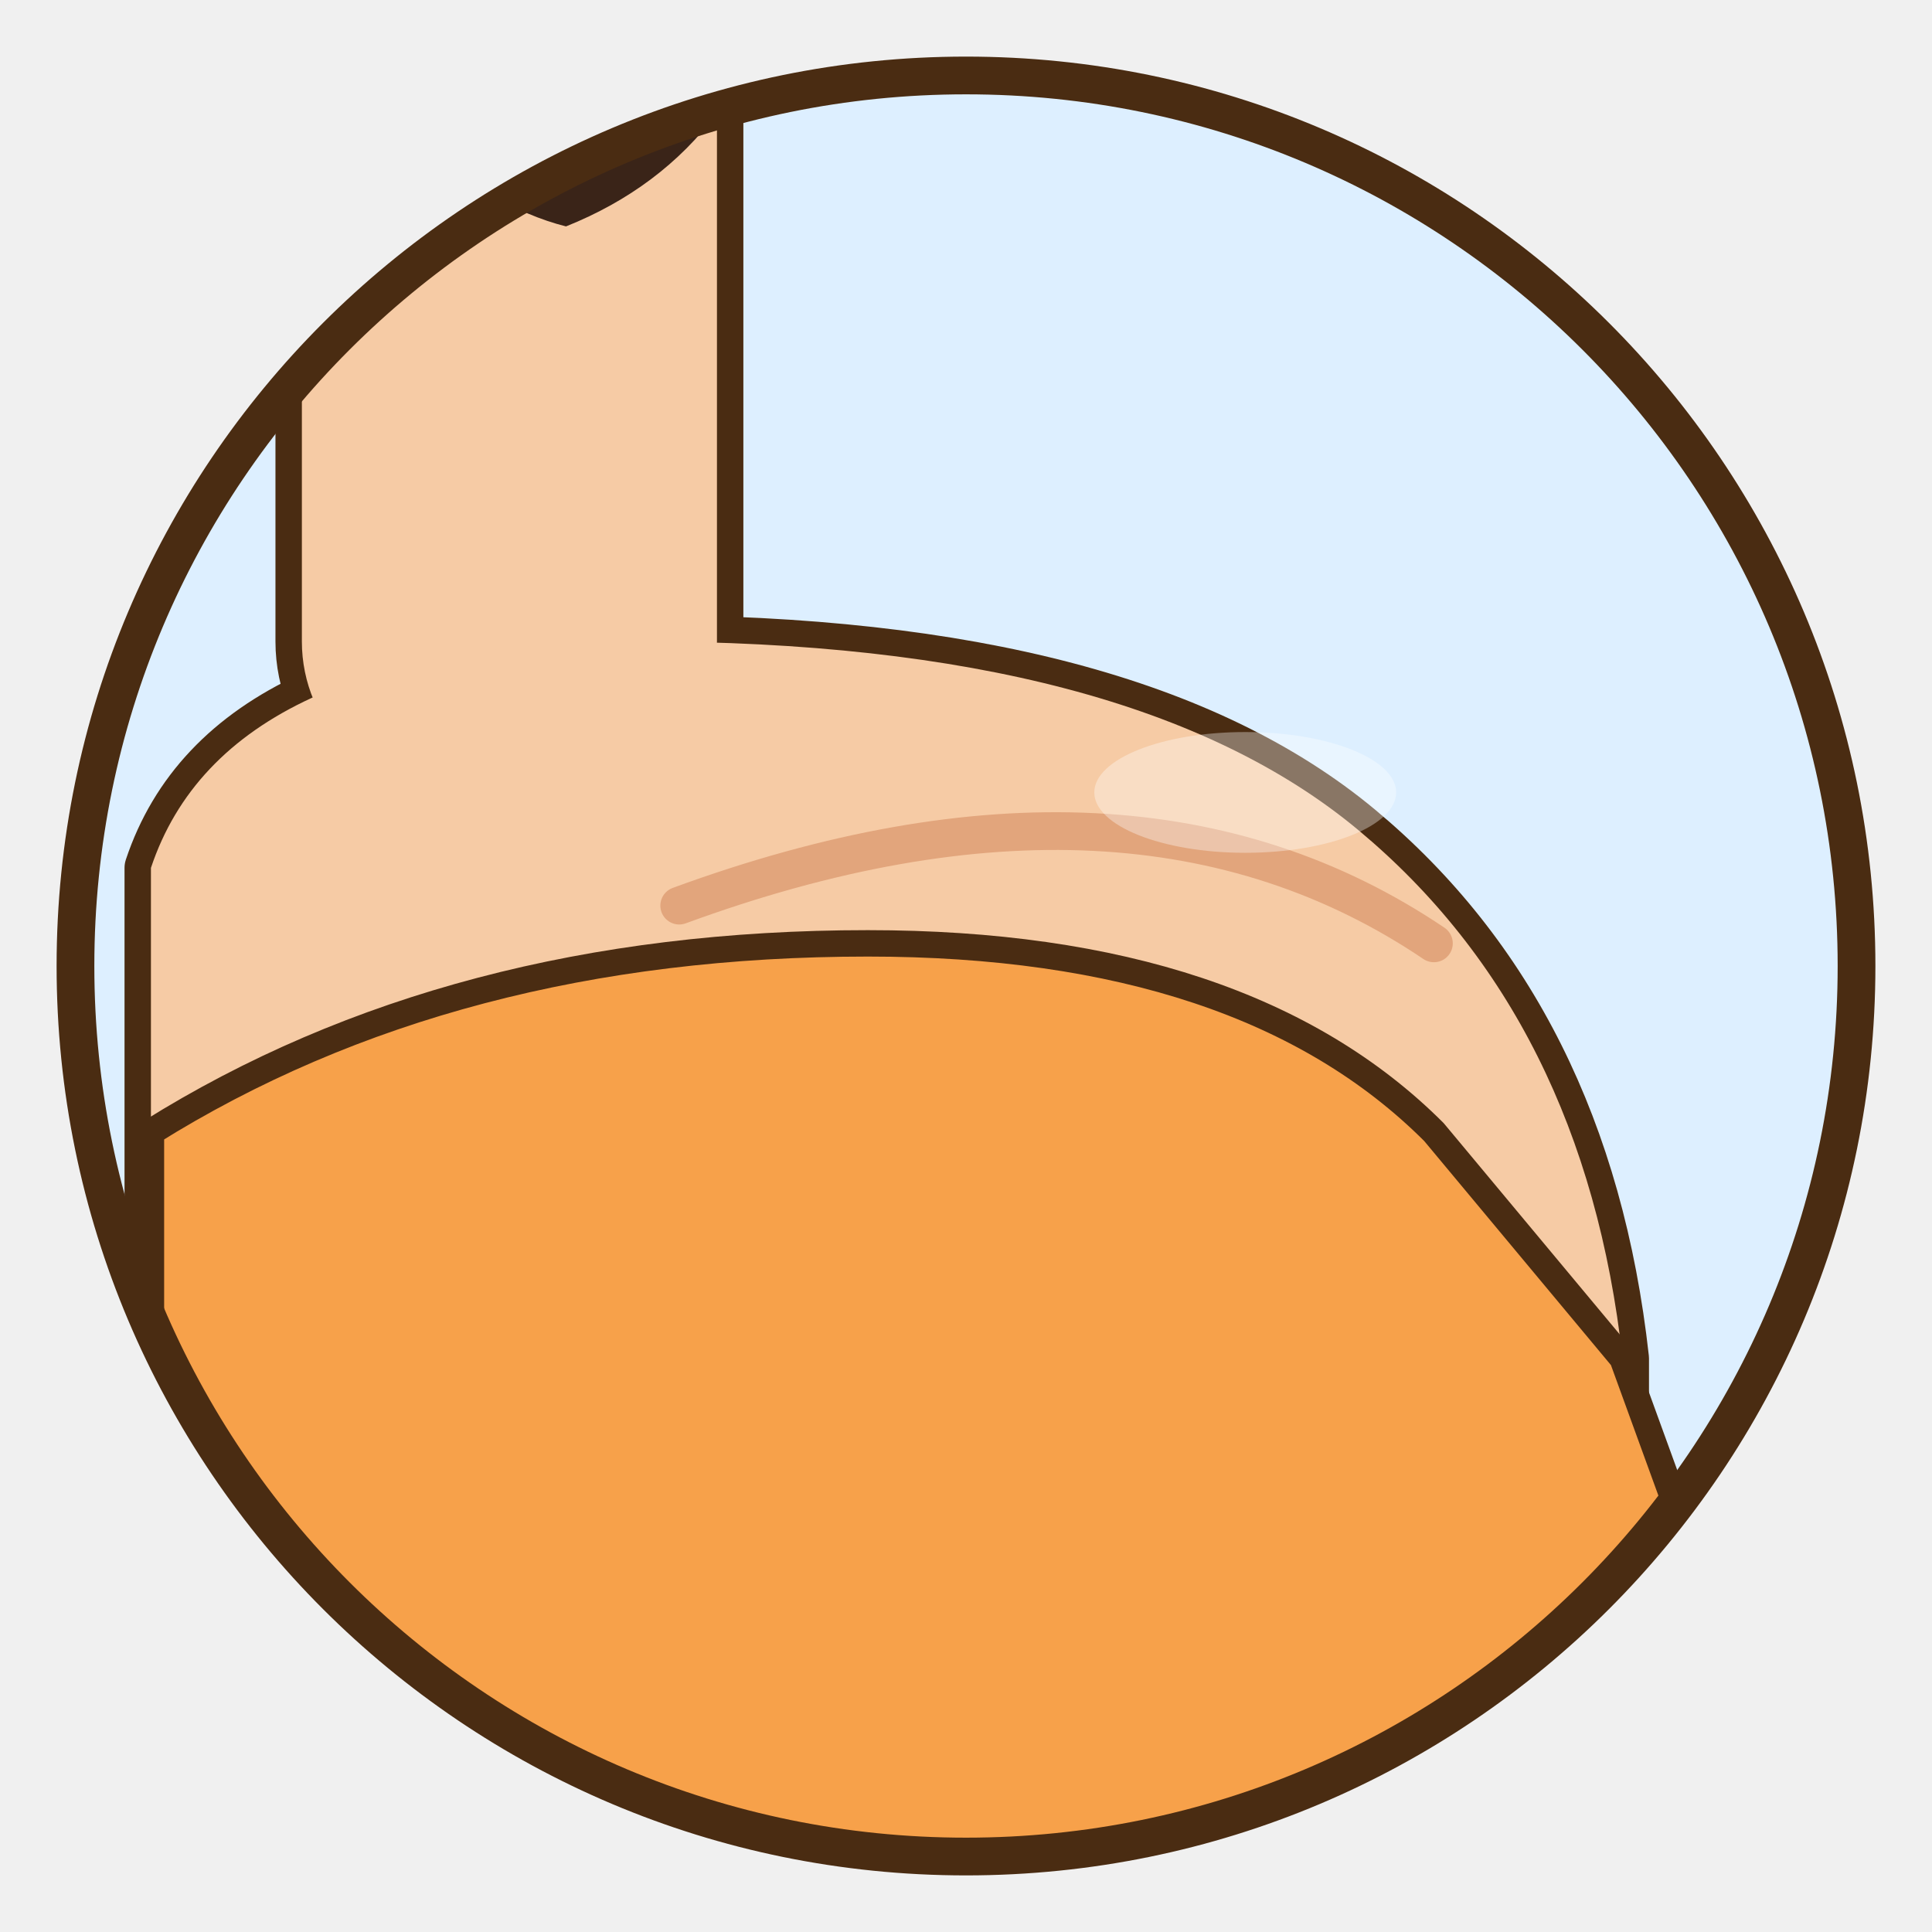
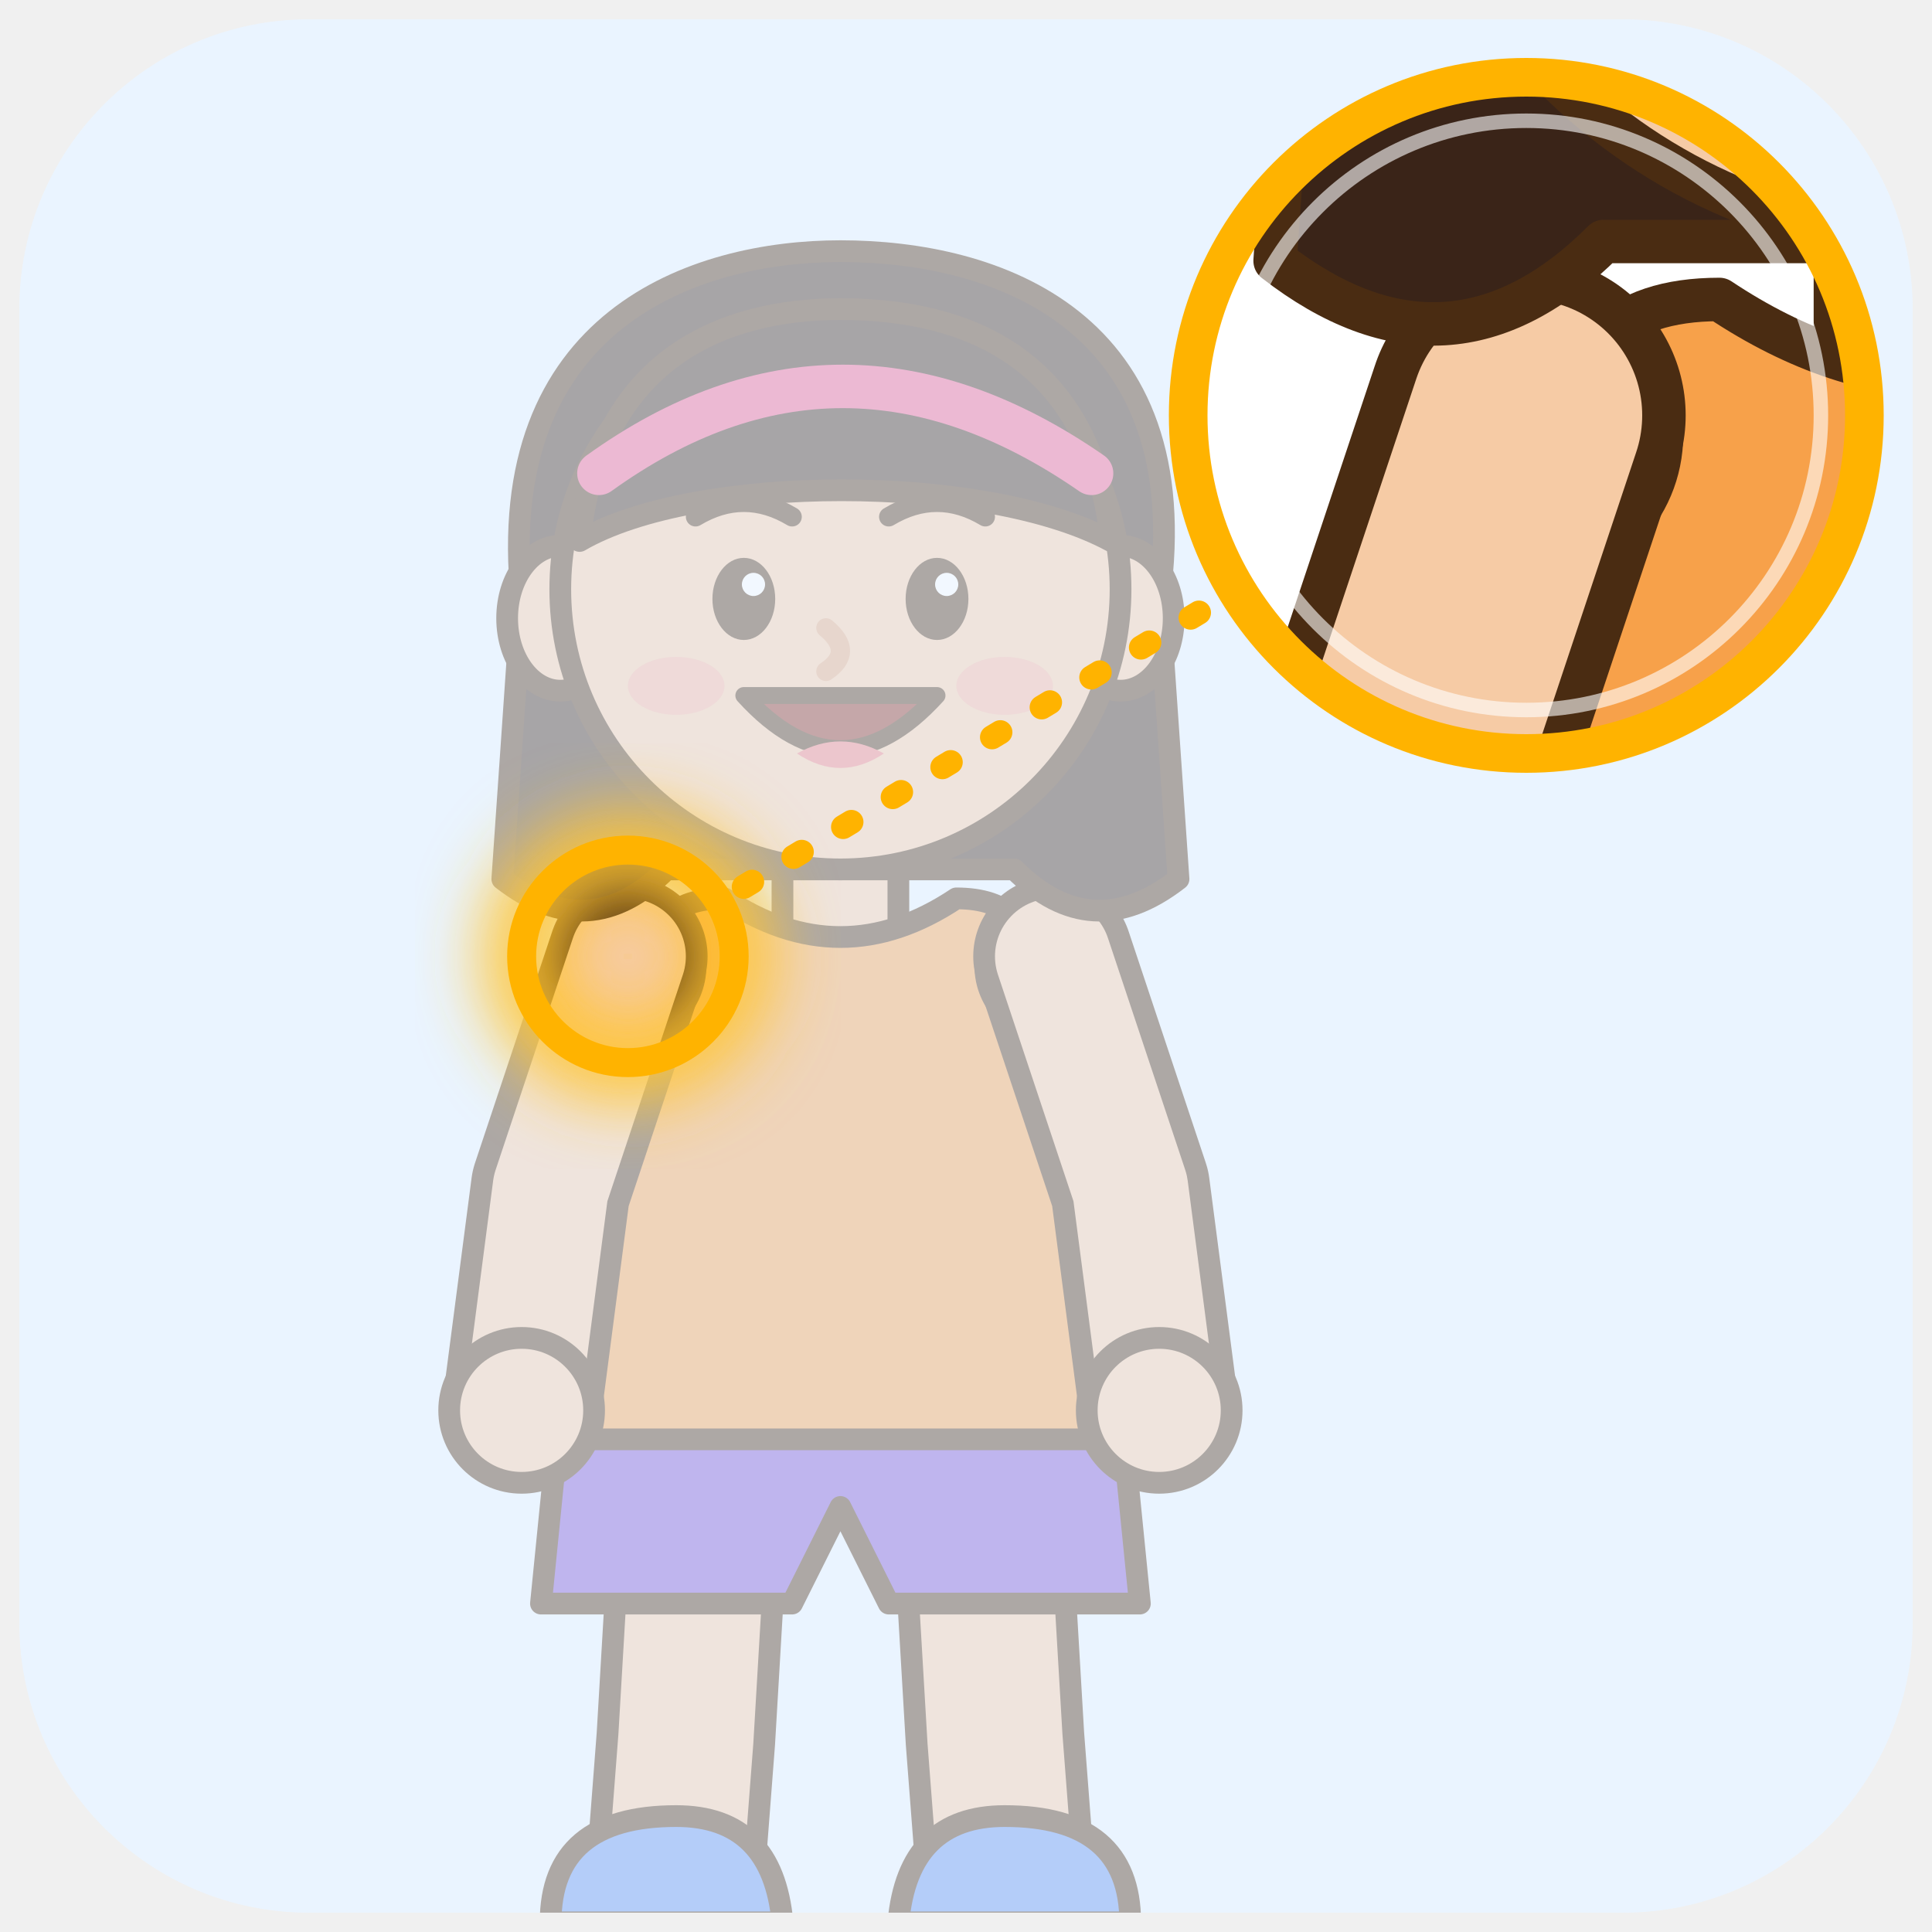
<svg xmlns="http://www.w3.org/2000/svg" viewBox="0 0 512 512">
+   <style>
+     .ring { animation: ring 1.6s ease-out infinite; transform-box: fill-box; transform-origin: center; }
+     @keyframes ring { 0% { transform: scale(1); opacity: .9 } 100% { transform: scale(1.6); opacity: 0 } }
+     .glow { animation: glow 1.6s ease-in-out infinite; }
+     @keyframes glow { 0%,100% { opacity: .55 } 50% { opacity: .95 } }
+     .beat { animation: beat 1s ease-in-out infinite; transform-box: fill-box; transform-origin: center; }
+     @keyframes beat { 0%,100% { transform: scale(1) } 15% { transform: scale(1.18) } 30% { transform: scale(1) } 45% { transform: scale(1.12) } }
+     @media (prefers-reduced-motion: reduce) { * { animation: none !important; } }
+   </style>
  <defs>
-     <clipPath id="w">
-       <circle cx="256" cy="256" r="236" />
+     <clipPath id="tile">
+       <rect x="4" y="4" width="392" height="392" rx="60" />
    </clipPath>
  </defs>
-   <circle cx="256" cy="256" r="236" fill="#DDEFFF" />
-   <g clip-path="url(#w)">
-     <rect x="80" y="-20" width="110" height="230" rx="40" fill="#4A2C12" stroke="#4A2C12" stroke-width="14" />
-     <path d="M40 512 L40 230 Q60 170 170 170 Q300 170 360 220 Q420 270 430 360 L430 512 Z" fill="#4A2C12" stroke="#4A2C12" stroke-width="14" stroke-linejoin="round" />
-     <rect x="80" y="-20" width="110" height="230" rx="40" fill="#F6CBA5" stroke="#F6CBA5" stroke-width="0" />
-     <path d="M40 512 L40 230 Q60 170 170 170 Q300 170 360 220 Q420 270 430 360 L430 512 Z" fill="#F6CBA5" stroke="#F6CBA5" stroke-width="0" stroke-linejoin="round" />
-     <path d="M40 512 L40 300 Q120 250 230 250 Q330 250 380 300 L430 360 L470 470 L380 512 Z" fill="#F7A14A" stroke="#4A2C12" stroke-width="7" stroke-linejoin="round" stroke-linecap="round" />
-     <path d="M180 240 Q300 196 380 250" fill="none" stroke="#E2A57C" stroke-width="10" stroke-linecap="round" stroke-linejoin="round" />
-     <ellipse cx="330" cy="210" rx="40" ry="16" fill="#fff" opacity="0.35" />
-     <path d="M60 -20 L210 -20 Q200 40 150 60 Q110 50 60 -20 Z" fill="#3A2418" />
+   <g transform="scale(1.28)">
+     <g clip-path="url(#tile)">
+       <defs>
+         <g id="kid">
+           <g transform="translate(-26 6)">
+             <g transform="translate(0 0)">
+               <path d="M170 320 L168 354 L166 380" fill="none" stroke="#4A2C12" stroke-width="37" stroke-linejoin="round" stroke-linecap="round" />
+               <path d="M170 320 L168 354 L166 380" fill="none" stroke="#F6CBA5" stroke-width="28" stroke-linejoin="round" stroke-linecap="round" />
+               <path d="M230 320 L232 354 L234 380" fill="none" stroke="#4A2C12" stroke-width="37" stroke-linejoin="round" stroke-linecap="round" />
+               <path d="M230 320 L232 354 L234 380" fill="none" stroke="#F6CBA5" stroke-width="28" stroke-linejoin="round" stroke-linecap="round" />
+               <path d="M140 392 Q140 370 166 370 Q186 370 188 392 Z" fill="#5B8DEF" stroke="#4A2C12" stroke-width="4.5" stroke-linejoin="round" stroke-linecap="round" />
+               <path d="M212 392 Q214 370 234 370 Q260 370 260 392 Z" fill="#5B8DEF" stroke="#4A2C12" stroke-width="4.5" stroke-linejoin="round" stroke-linecap="round" />
+               <path d="M142 286 L258 286 L262 326 L210 326 L200 306 L190 326 L138 326 Z" fill="#7A4FD1" stroke="#4A2C12" stroke-width="4.5" stroke-linejoin="round" stroke-linecap="round" />
+               <rect x="188" y="160" width="24" height="30" rx="0" fill="#F6CBA5" />
+               <path d="M188 160 V190 M212 160 V190" fill="none" stroke="#4A2C12" stroke-width="4.5" stroke-linejoin="round" stroke-linecap="round" />
+               <path d="M160 196 Q160 180 176 180 Q200 196 224 180 Q240 180 240 196 L258 292 L142 292 Z" fill="#F7A14A" stroke="#4A2C12" stroke-width="4.5" stroke-linejoin="round" stroke-linecap="round" />
+               <circle cx="156" cy="194" r="14" fill="#F6CBA5" stroke="#4A2C12" stroke-width="4.5" stroke-linejoin="round" stroke-linecap="round" />
+               <circle cx="244" cy="194" r="14" fill="#F6CBA5" stroke="#4A2C12" stroke-width="4.5" stroke-linejoin="round" stroke-linecap="round" />
+               <g class="arm-l">
+                 <path d="M156 192 L140 240 L134 286" fill="none" stroke="#4A2C12" stroke-width="33" stroke-linejoin="round" stroke-linecap="round" />
+                 <path d="M156 192 L140 240 L134 286" fill="none" stroke="#F6CBA5" stroke-width="24" stroke-linejoin="round" stroke-linecap="round" />
+                 <circle cx="134" cy="286" r="15" fill="#F6CBA5" stroke="#4A2C12" stroke-width="4.5" stroke-linejoin="round" stroke-linecap="round" />
+               </g>
+               <g class="arm-r">
+                 <path d="M244 192 L260 240 L266 286" fill="none" stroke="#4A2C12" stroke-width="33" stroke-linejoin="round" stroke-linecap="round" />
+                 <path d="M244 192 L260 240 L266 286" fill="none" stroke="#F6CBA5" stroke-width="24" stroke-linejoin="round" stroke-linecap="round" />
+                 <circle cx="266" cy="286" r="15" fill="#F6CBA5" stroke="#4A2C12" stroke-width="4.5" stroke-linejoin="round" stroke-linecap="round" />
+               </g>
+               <g class="head" transform="translate(0 0) rotate(0 200 170)">
+                 <path d="M134 118 C128 60 170 46 200 46 C232 46 274 60 266 118 L270 176 Q252 190 236 174 L164 174 Q148 190 130 176 Z" fill="#3A2418" stroke="#4A2C12" stroke-width="4.5" stroke-linejoin="round" stroke-linecap="round" />
+                 <ellipse cx="142" cy="122" rx="11" ry="15" fill="#F6CBA5" stroke="#4A2C12" stroke-width="4.5" stroke-linejoin="round" stroke-linecap="round" />
+                 <ellipse cx="258" cy="122" rx="11" ry="15" fill="#F6CBA5" stroke="#4A2C12" stroke-width="4.5" stroke-linejoin="round" stroke-linecap="round" />
+                 <circle cx="200" cy="116" r="58" fill="#F6CBA5" stroke="#4A2C12" stroke-width="4.5" stroke-linejoin="round" stroke-linecap="round" />
+                 <ellipse cx="166" cy="136" rx="10" ry="6" fill="#F59A92" opacity="0.55" class="blush" />
+                 <ellipse cx="234" cy="136" rx="10" ry="6" fill="#F59A92" opacity="0.55" class="blush" />
+                 <path d="M197 124 q6 5 0 9" fill="none" stroke="#E2A57C" stroke-width="4" stroke-linejoin="round" stroke-linecap="round" />
+                 <path d="M170 101 q10 -6 20 0" fill="none" stroke="#4A2C12" stroke-width="4" stroke-linejoin="round" stroke-linecap="round" />
+                 <path d="M210 101 q10 -6 20 0" fill="none" stroke="#4A2C12" stroke-width="4" stroke-linejoin="round" stroke-linecap="round" />
+                 <ellipse cx="180" cy="118" rx="6.5" ry="8.5" fill="#4A2C12" />
+                 <ellipse cx="220" cy="118" rx="6.5" ry="8.5" fill="#4A2C12" />
+                 <circle cx="182" cy="115" r="2.4" fill="#fff" />
+                 <circle cx="222" cy="115" r="2.4" fill="#fff" />
+                 <path d="M180 138 Q200 160 220 138 Z" fill="#8A2B1E" stroke="#4A2C12" stroke-width="3.5" stroke-linejoin="round" stroke-linecap="round" />
+                 <path d="M191 150 Q200 145 209 150 Q200 156 191 150 Z" fill="#F07B7B" />
+                 <path d="M146 106 C150 68 176 58 200 58 C226 58 252 68 256 106 C230 92 170 92 146 106 Z" fill="#3A2418" stroke="#4A2C12" stroke-width="4.5" stroke-linejoin="round" stroke-linecap="round" />
+                 <path d="M150 92 Q200 56 252 92" fill="none" stroke="#F05A8C" stroke-width="9" stroke-linejoin="round" stroke-linecap="round" />
+               </g>
+             </g>
+           </g>
+         </g>
+         <mask id="hole">
+           <rect width="400" height="400" fill="#fff" />
+           <ellipse cx="130" cy="198" rx="22" ry="22" transform="rotate(0 130 198)" fill="#000" />
+         </mask>
+         <clipPath id="lens">
+           <circle cx="316" cy="86" r="70" />
+         </clipPath>
+         <filter id="soft" x="-50%" y="-50%" width="200%" height="200%">
+           <feGaussianBlur stdDeviation="7" />
+         </filter>
+       </defs>
+       <rect x="4" y="4" width="392" height="392" rx="60" fill="#EAF4FF" />
+       <use href="#kid" />
+       <rect x="4" y="4" width="392" height="392" rx="60" fill="#EAF4FF" opacity="0.62" mask="url(#hole)" />
+       <g class="glow">
+         <ellipse cx="130" cy="198" rx="22" ry="22" transform="rotate(0 130 198)" fill="none" stroke="#FFC531" stroke-width="16" filter="url(#soft)" />
+       </g>
+       <g class="ring">
+         <ellipse cx="130" cy="198" rx="22" ry="22" transform="rotate(0 130 198)" fill="none" stroke="#FFB300" stroke-width="5" />
+       </g>
+       <ellipse cx="130" cy="198" rx="22" ry="22" transform="rotate(0 130 198)" fill="none" stroke="#FFB300" stroke-width="6" />
+       <path d="M154 183.6 L252.6 124.2" fill="none" stroke="#FFB300" stroke-width="5" stroke-linejoin="round" stroke-linecap="round" stroke-dasharray="2 10" />
+       <circle cx="316" cy="86" r="70" fill="#fff" />
+       <g clip-path="url(#lens)">
+         <use href="#kid" transform="translate(316 86) scale(2) translate(-130 -198)" />
+       </g>
+       <circle cx="316" cy="86" r="70" fill="none" stroke="#FFB300" stroke-width="8" />
+       <circle cx="316" cy="86" r="61" fill="none" stroke="#fff" stroke-width="3" opacity="0.6" />
+     </g>
  </g>
-   <circle cx="256" cy="256" r="236" fill="none" stroke="#4A2C12" stroke-width="10" />
</svg>
